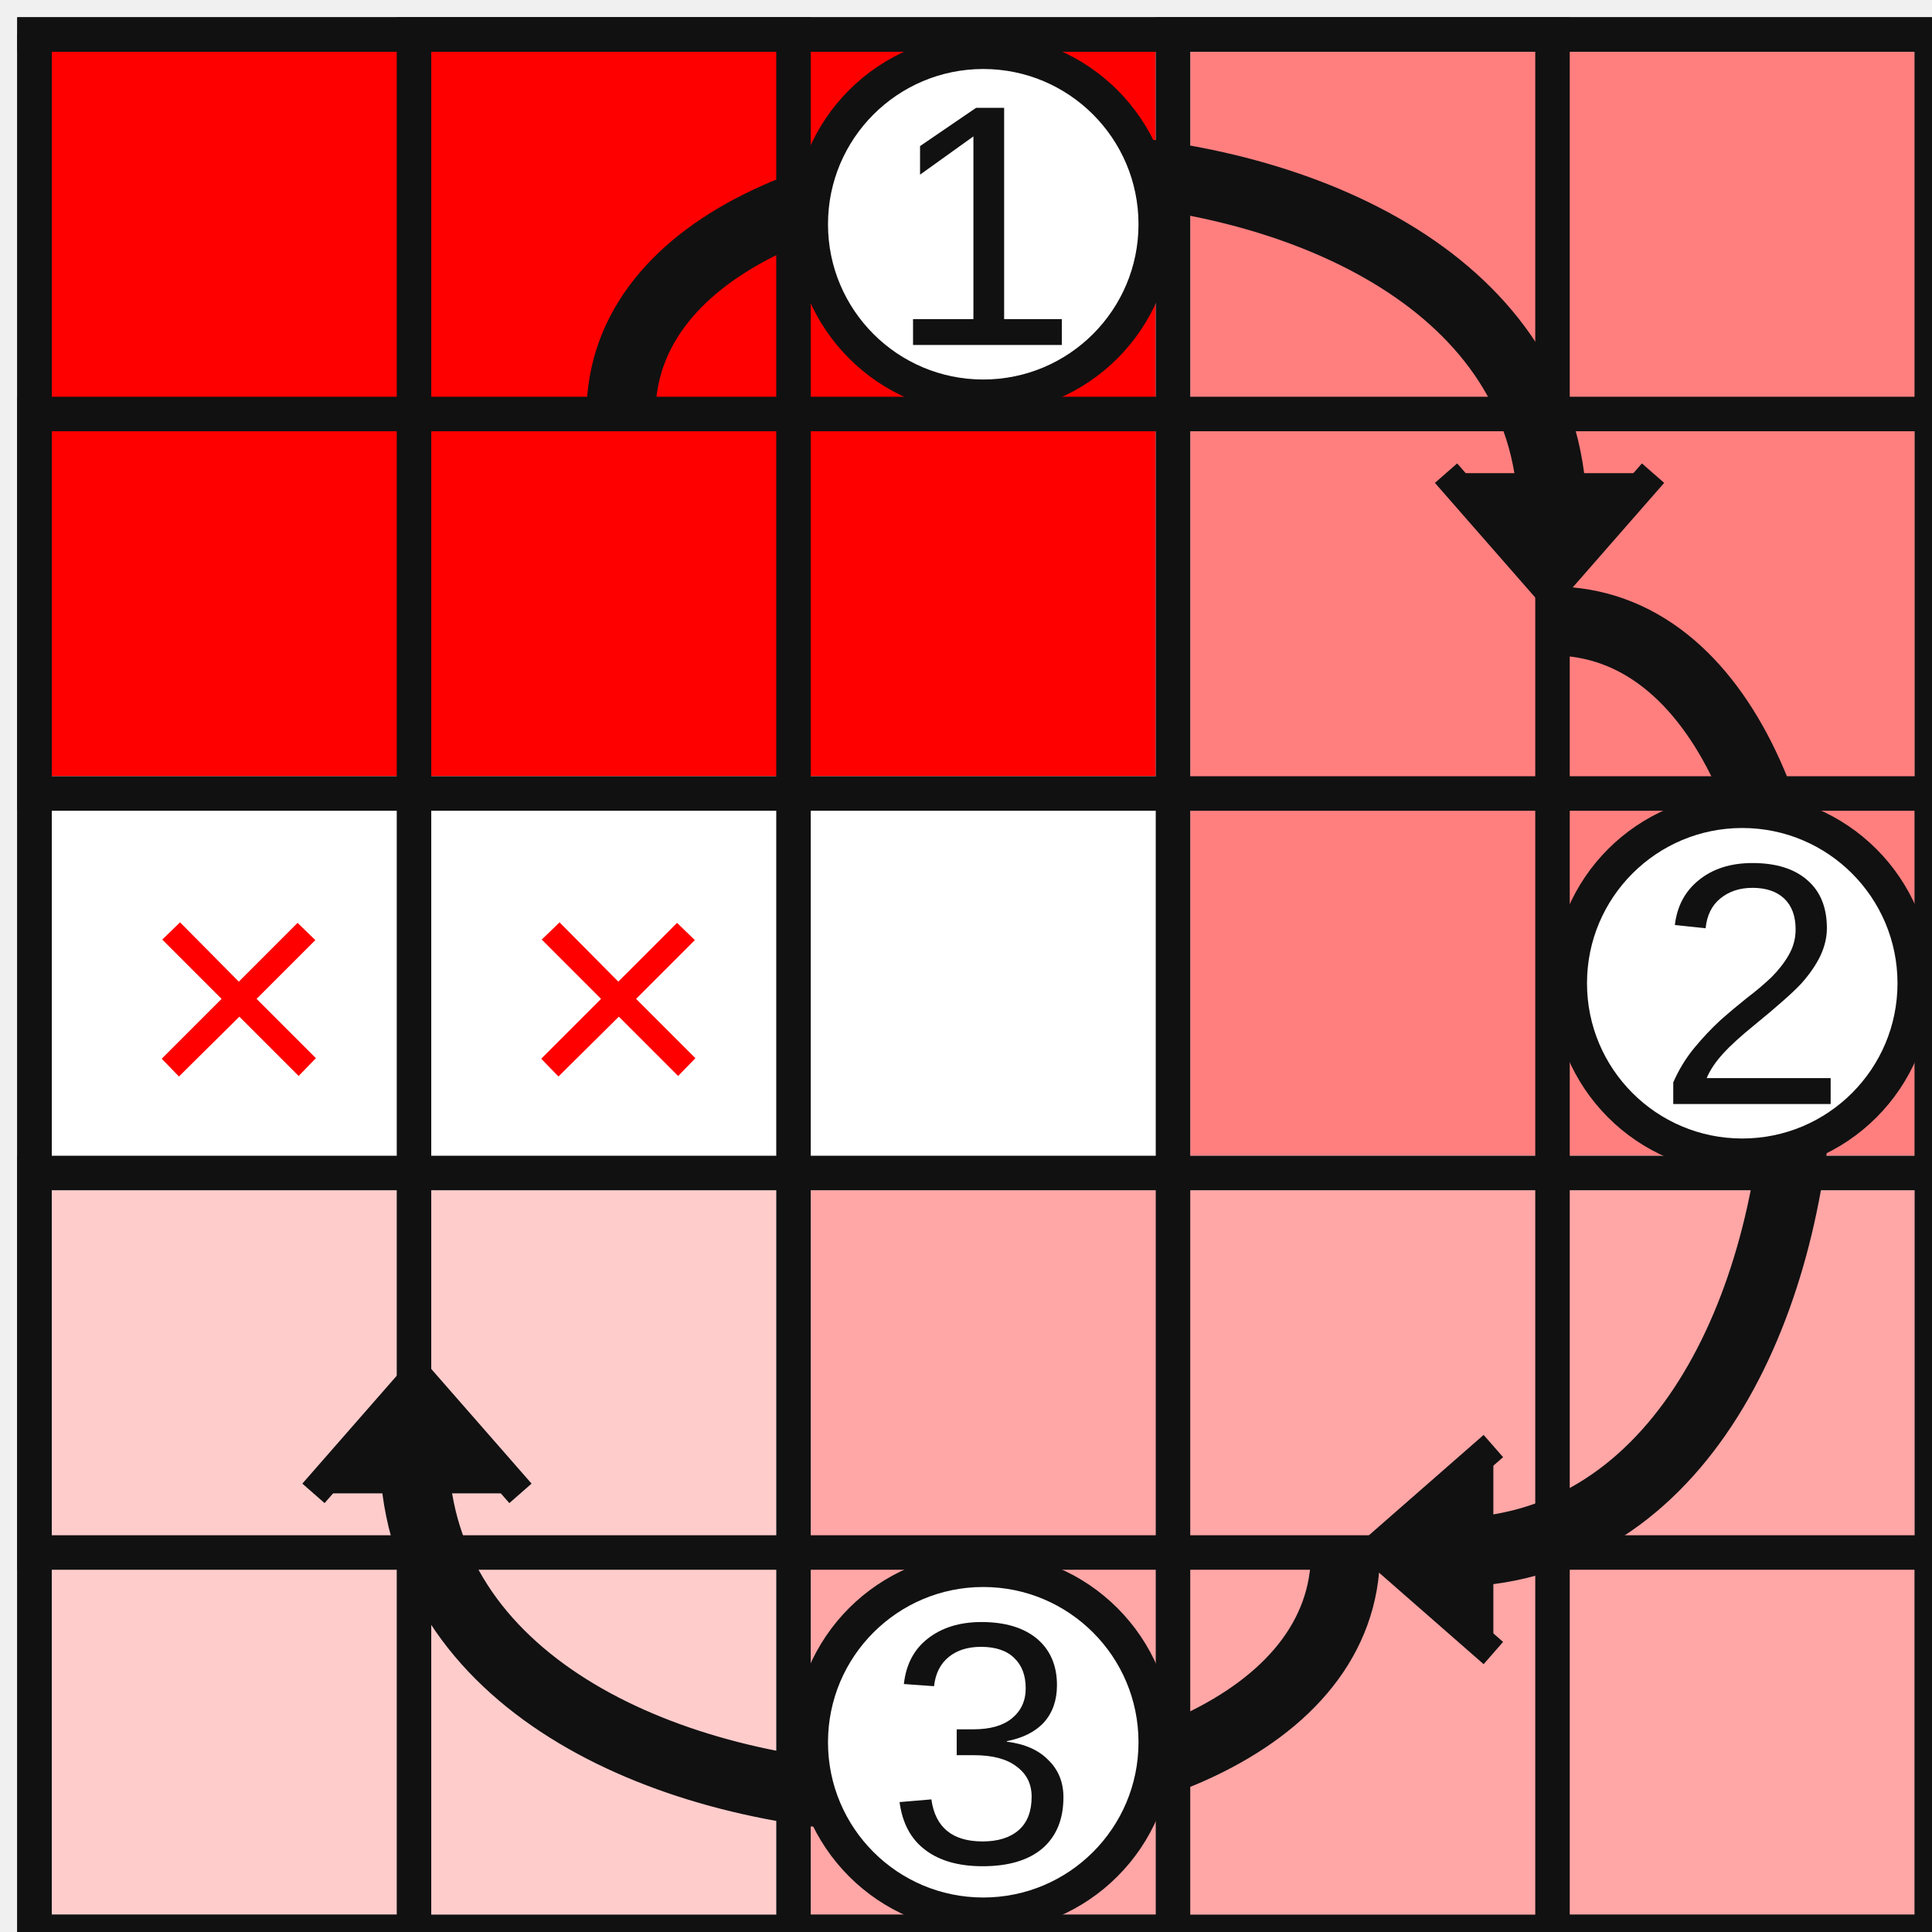
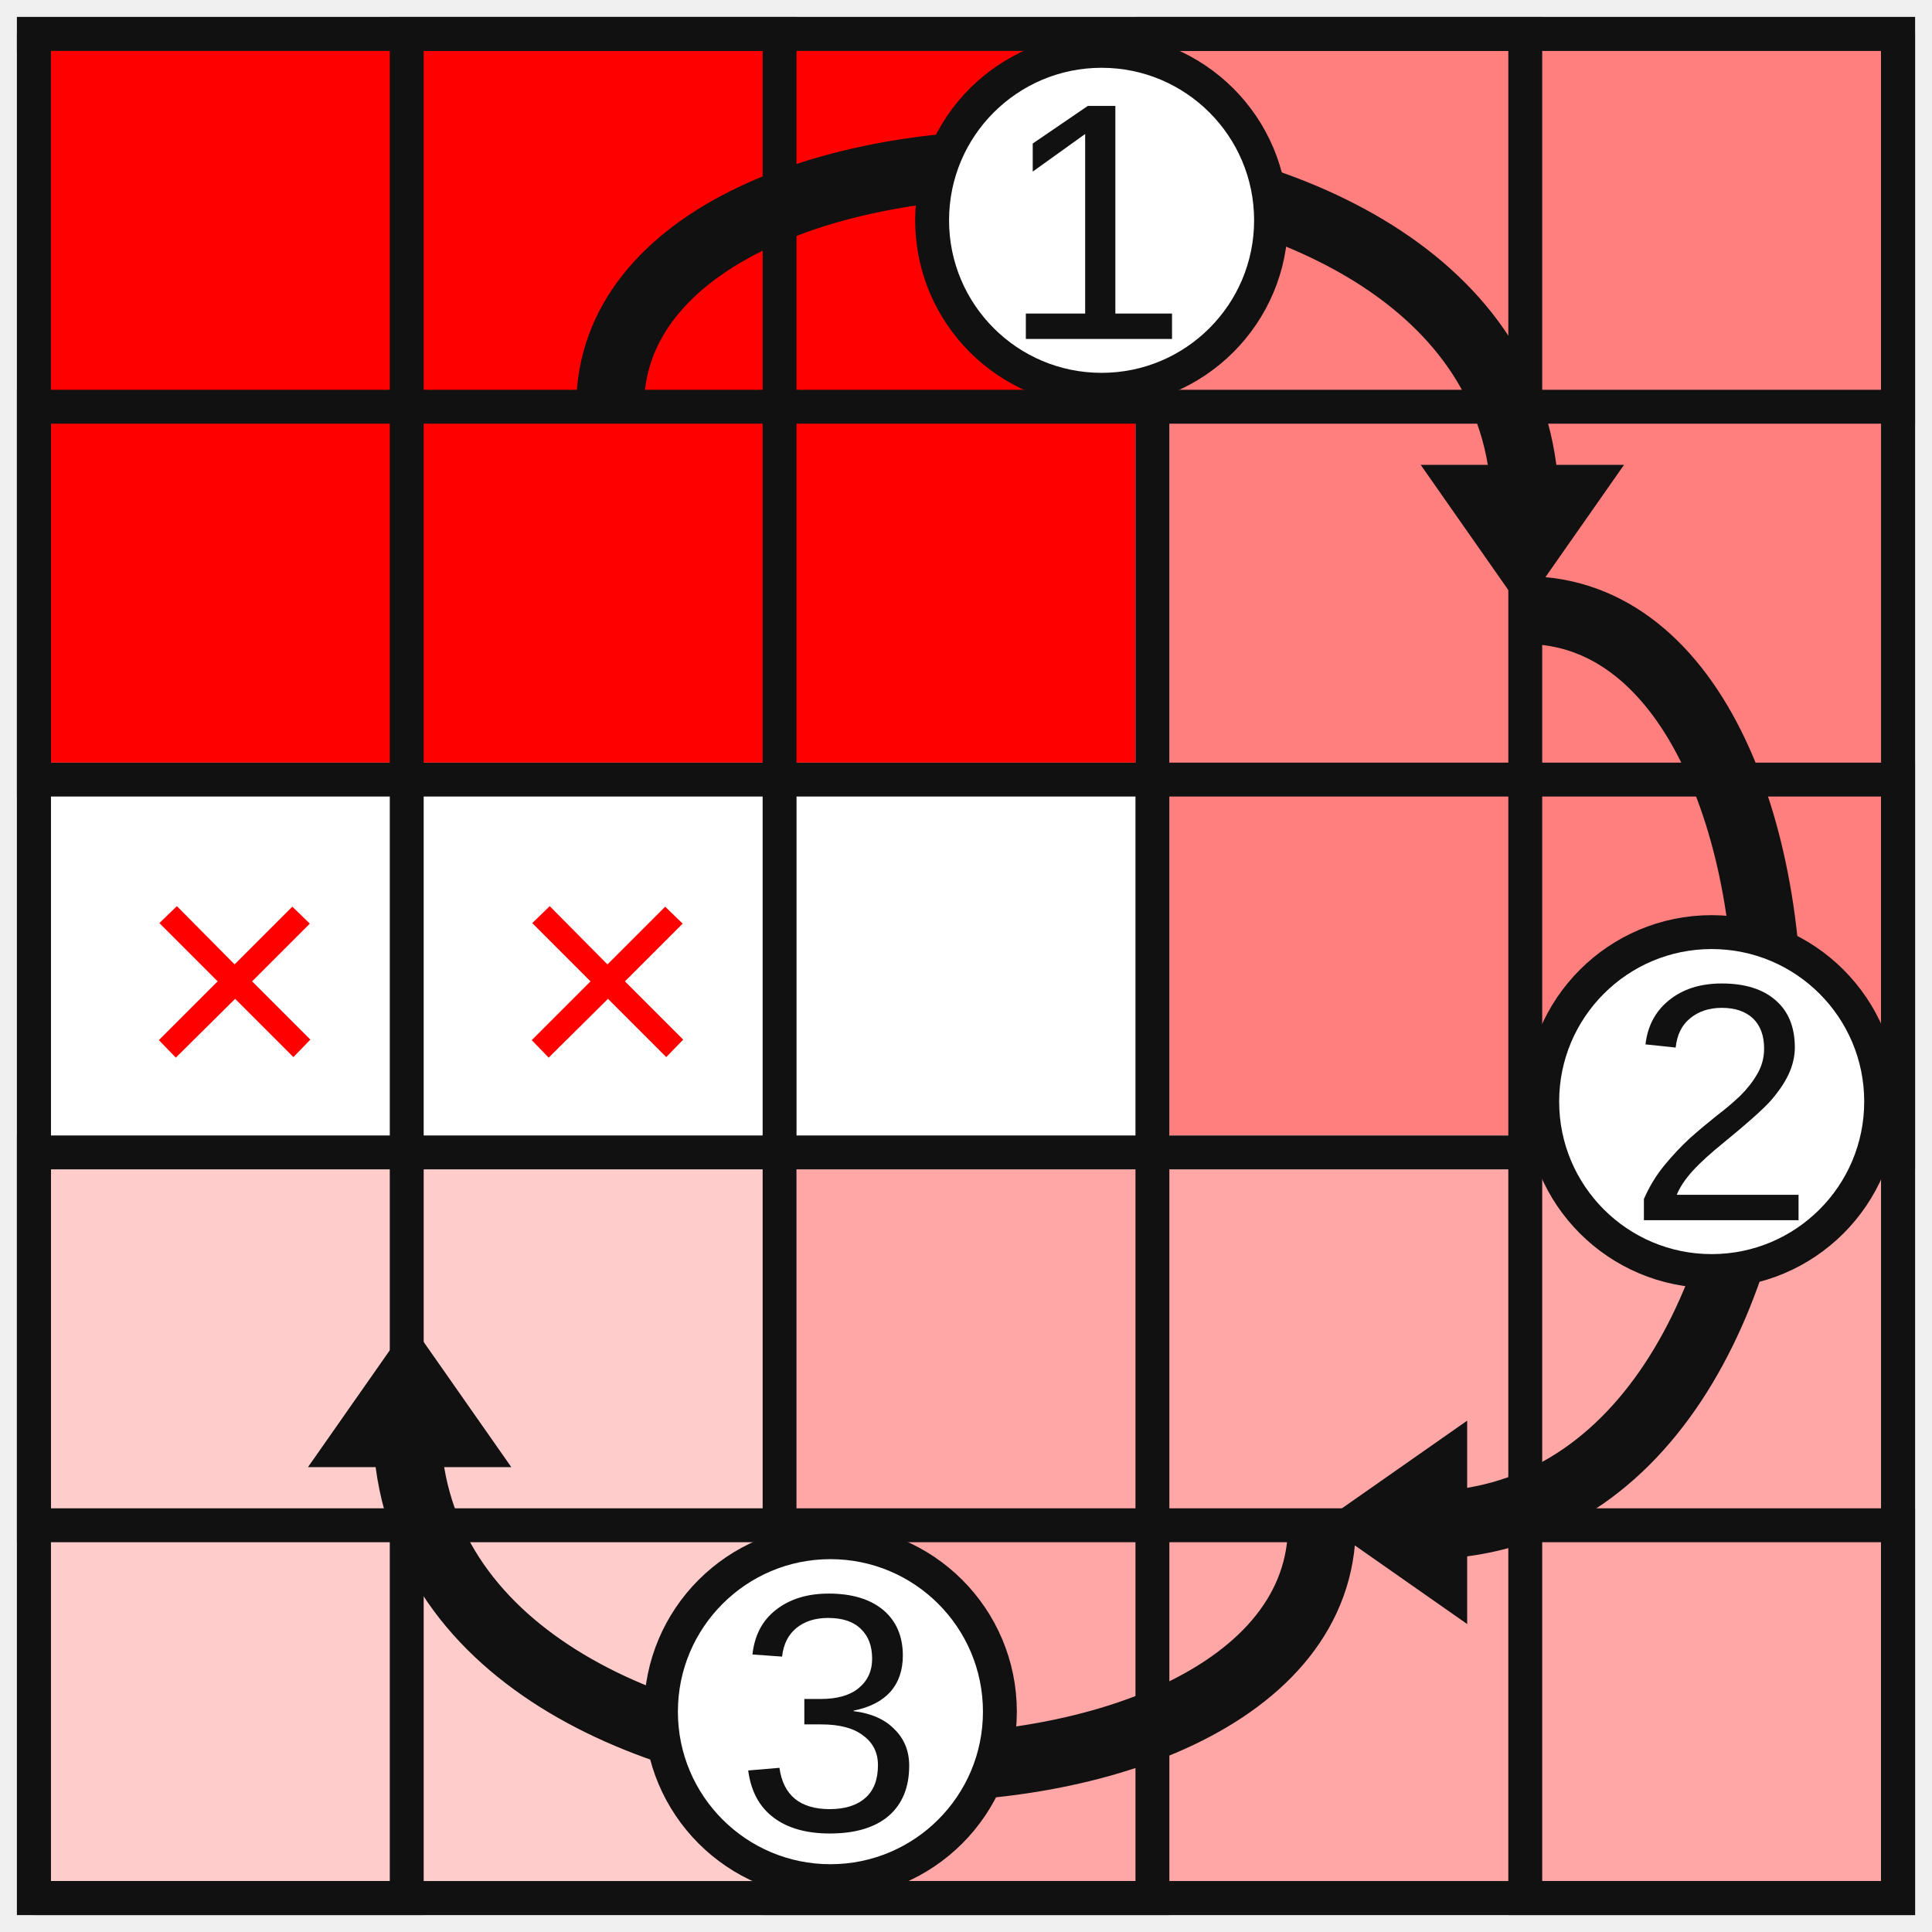
- <svg xmlns="http://www.w3.org/2000/svg" width="28mm" height="28mm" version="1.1" viewBox="0 0 28 28" stroke="#111" stroke-width="1" fill="none">
+ <svg xmlns="http://www.w3.org/2000/svg" width="28mm" height="28mm" version="1.1" viewBox="0 0 28.5 28.5" stroke="#111" stroke-width="1" fill="none">
  <defs>
-     <marker id="arrow" overflow="visible" viewBox="0 0 7 7" orient="auto">
-       <path id="arrowPath" d="m-1.5 -3.4 4 3.5 -4 3.5" fill="#111" />
+     <marker id="arrow" overflow="visible" viewBox="0 0 7 7" orient="auto" stroke="none">
+       <path id="arrowPath" d="m-1.5 -3.4 5 3.5 -5 3.5" fill="#111" />
    </marker>
  </defs>
  <g transform="scale(.5)">
    <rect x="1" y="1" width="55" height="55" fill="white" />
    <g fill="red" stroke="none">
      <rect x="1.5" y="1.5" width="32" height="21" />
      <rect x="34.5" y="1.5" width="21" height="32" opacity=".5" />
      <rect x="23.5" y="34.5" width="32" height="21" opacity=".35" />
      <rect x="1.5" y="34.5" width="21" height="21" opacity=".2" />
    </g>
    <g stroke="#111">
      <g fill="none" stroke="#111" stroke-width="1">
        <path d="m0.5 1 h55.5 v11 H1 v11 h55 v11 H1 v11 h55 v11 H1" />
        <path d="m1 1 v55 h11 V1 h11 v55 h11 V1 h11 v55 h11 V1" />
      </g>
      <g stroke-width="2" marker-end="url(#arrow)" fill="none">
        <path d="m18 12 c0-10 27-10 27 3" />
        <path d="m18 12 c0-10 27-10 27 3" transform="translate(57 0) rotate(90)" />
        <path d="m18 12 c0-10 27-10 27 3" transform="translate(57 57) rotate(180)" />
      </g>
      <g fill="white" stroke-width="1">
-         <circle cx="28.5" cy="6.5" r="5" />
-         <circle cx="50.5" cy="28.5" r="5" />
-         <circle cx="28.5" cy="50.5" r="5" />
+         <circle cx="32.5" cy="6.5" r="5" />
+         <circle cx="50.5" cy="32.5" r="5" />
+         <circle cx="24.5" cy="50.5" r="5" />
      </g>
    </g>
    <g font-family="Arial, sans-serif" font-size="10" stroke="none" fill="#111">
-       <text x="25.7" y="10">1</text>
-       <text x="48" y="32">2</text>
-       <text x="25.7" y="54">3</text>
+       <text x="29.5" y="10">1</text>
+       <text x="48" y="36">2</text>
+       <text x="21.7" y="54">3</text>
      <text x="4" y="32.3" fill="red">×</text>
      <text x="15" y="32.3" fill="red">×</text>
    </g>
  </g>
</svg>
